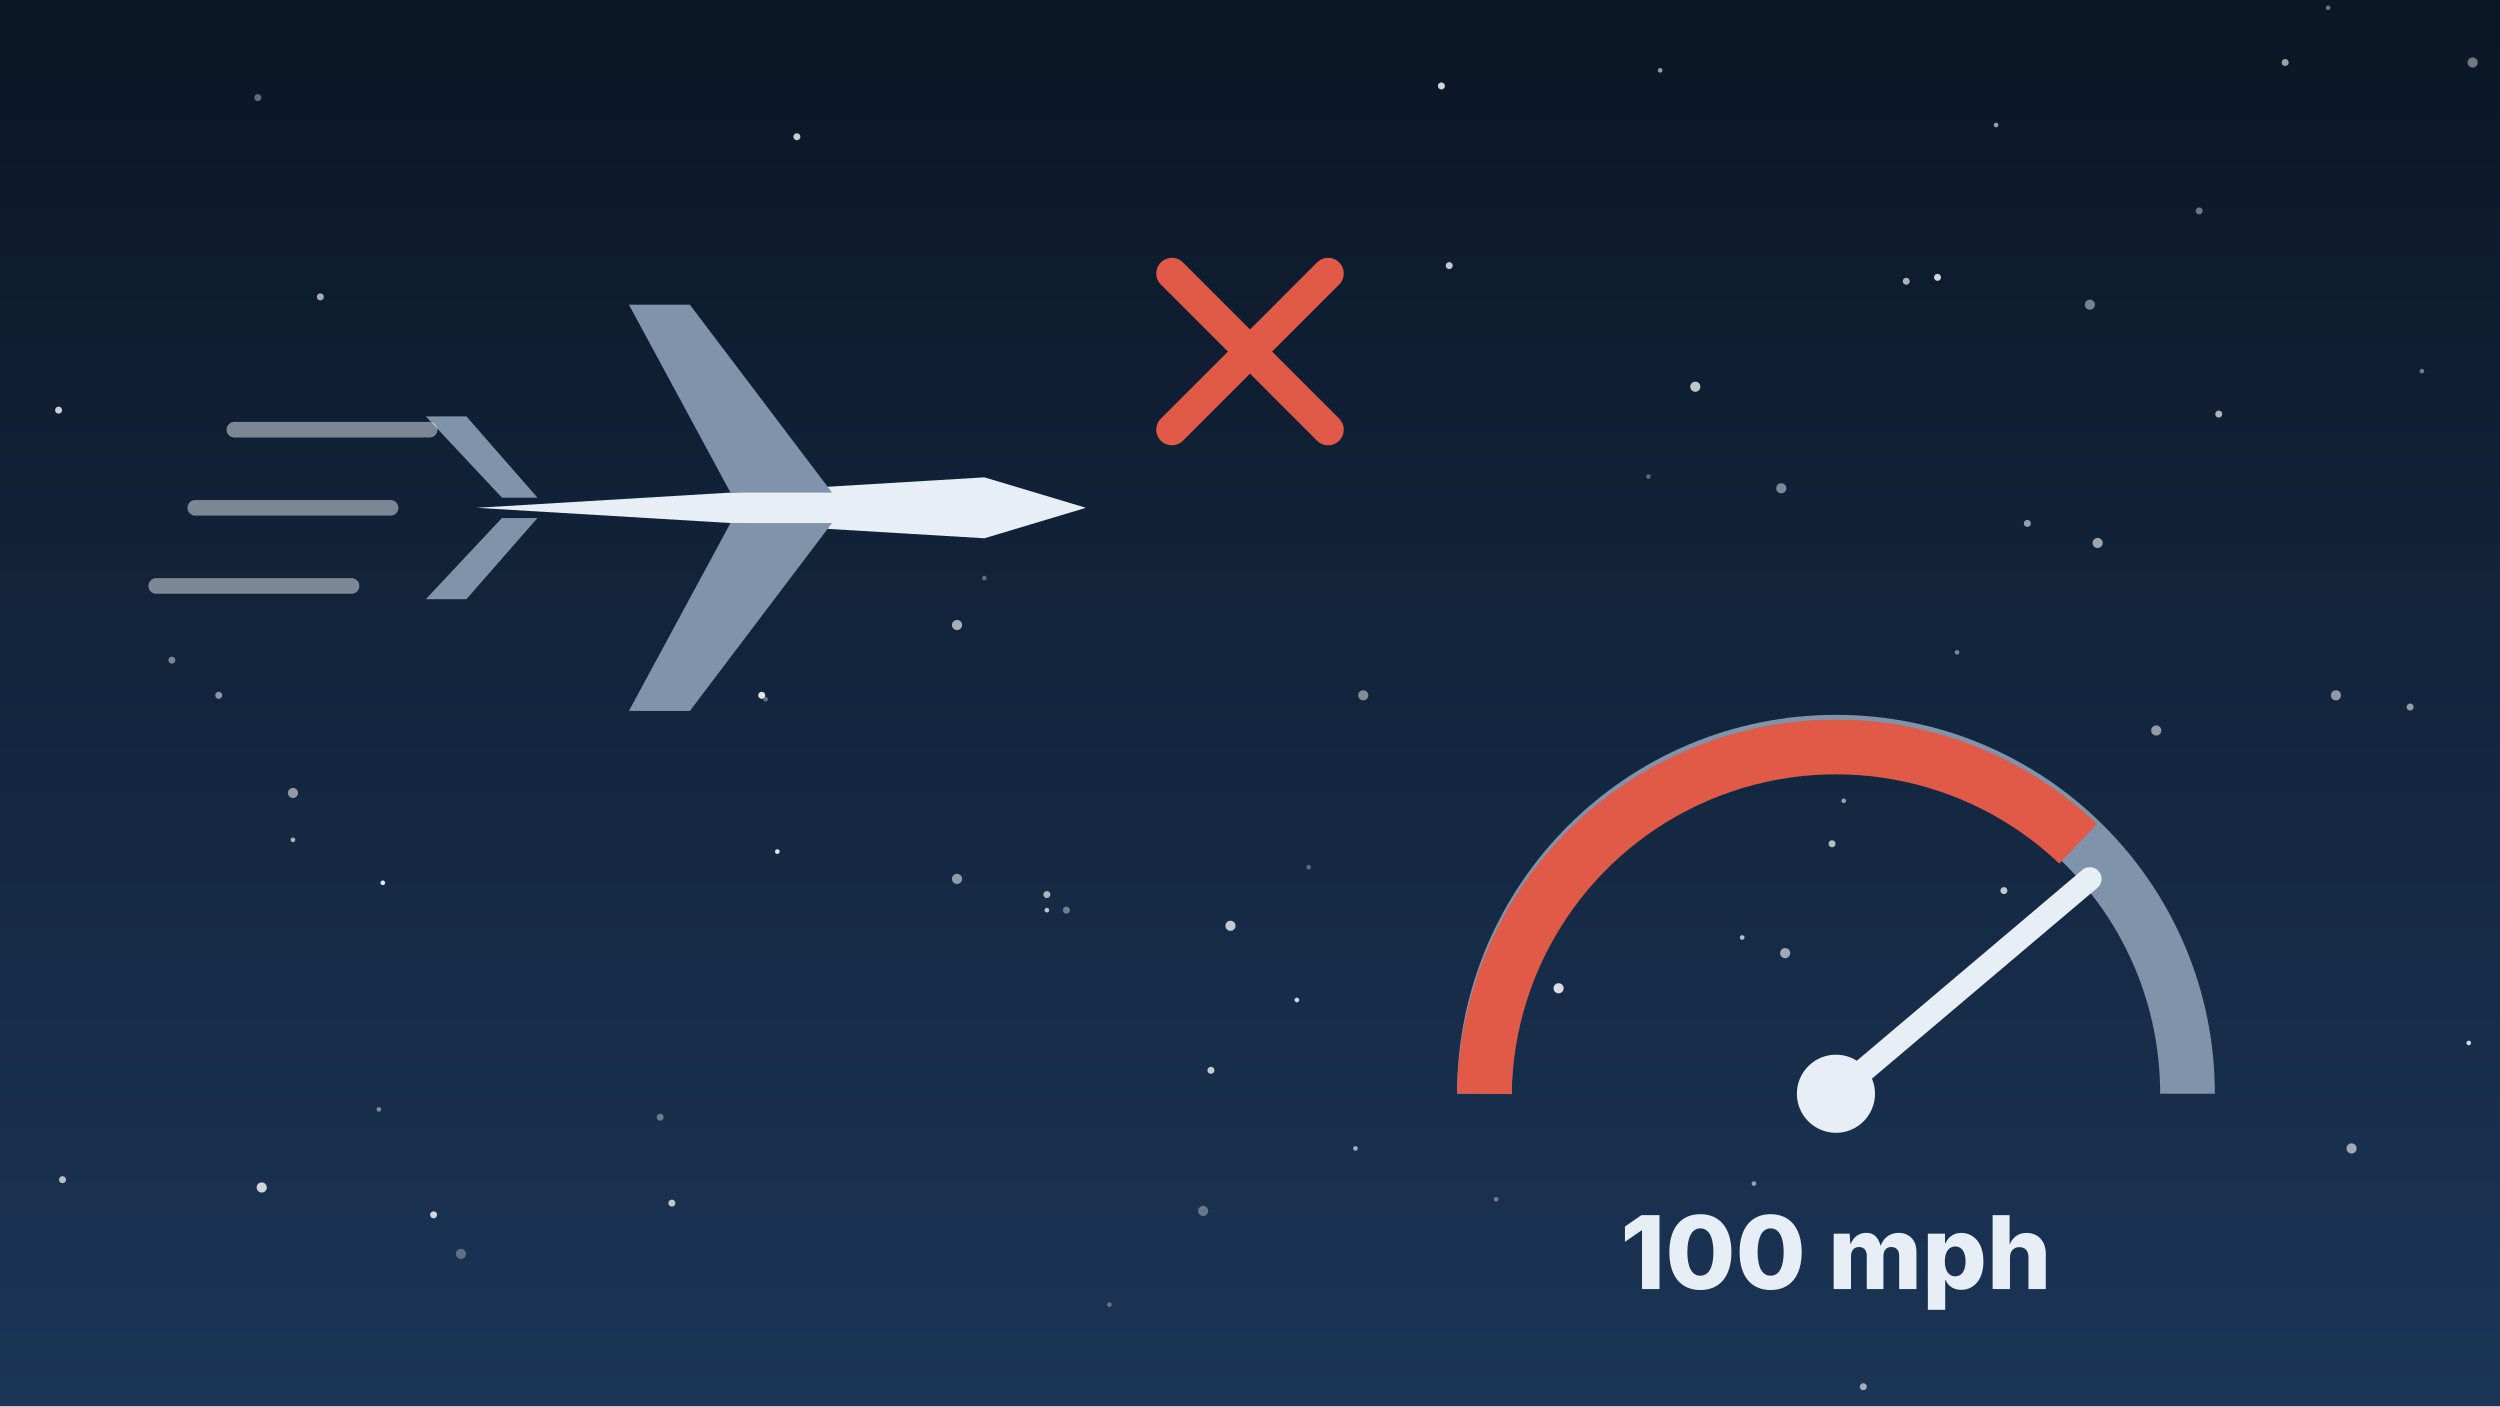
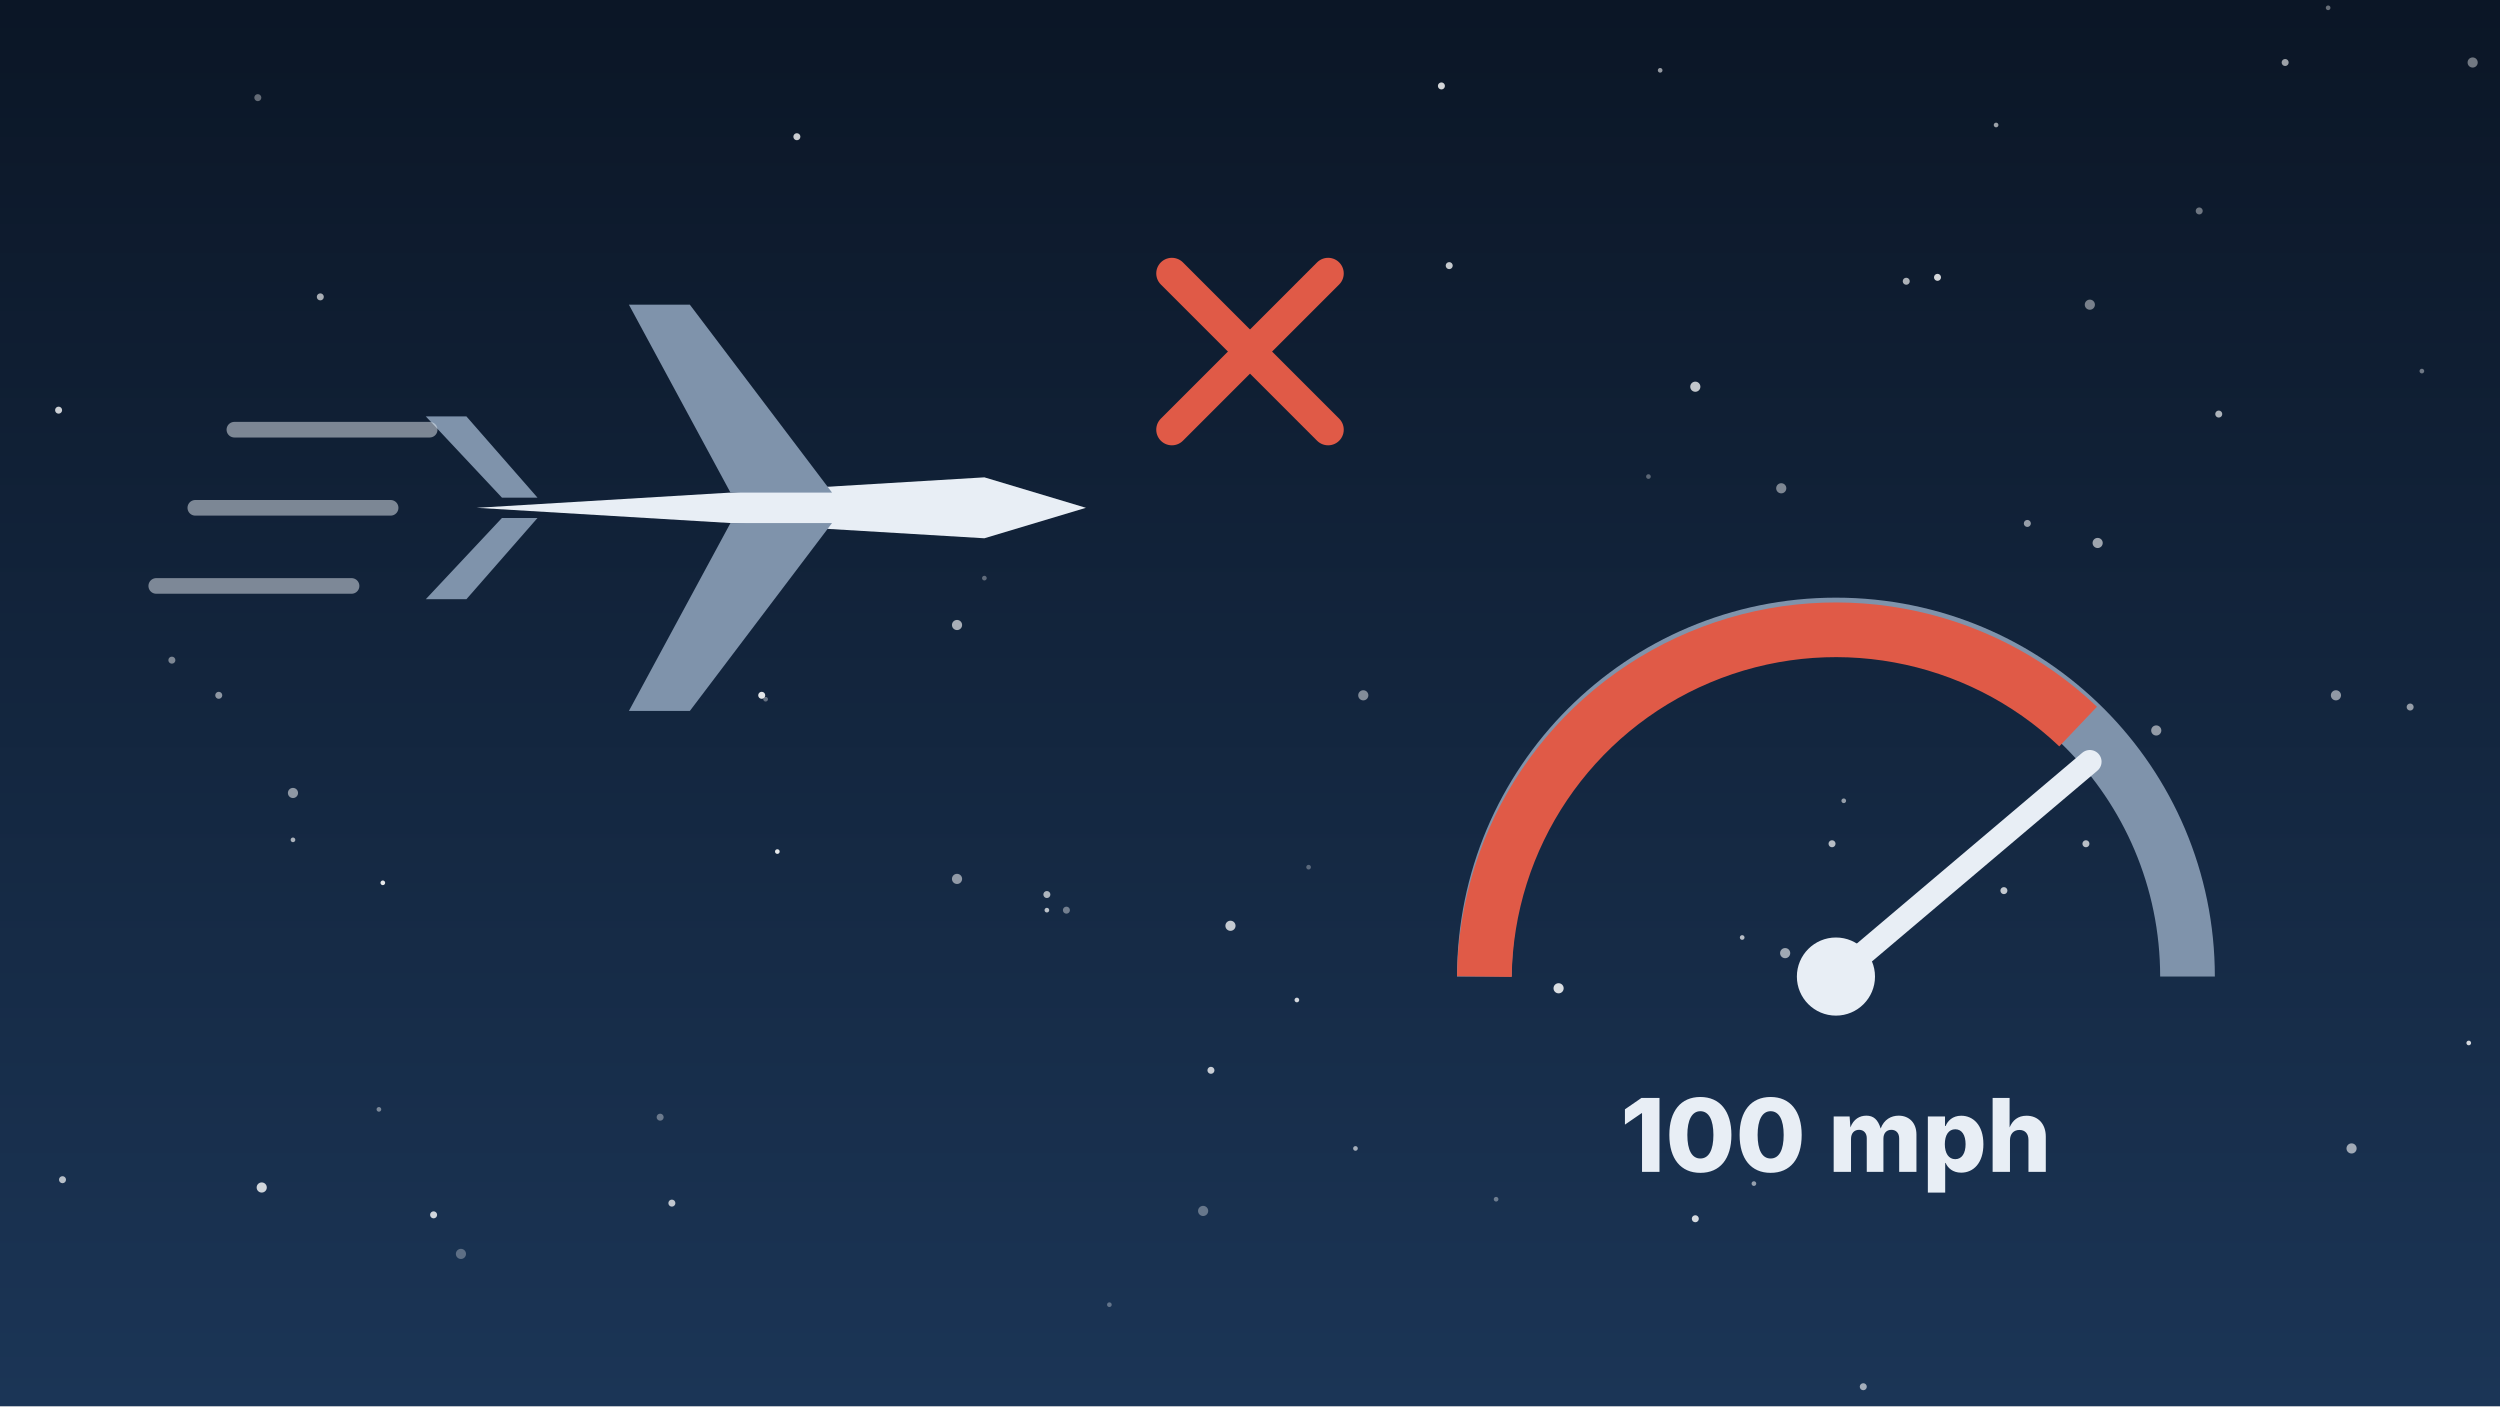
<svg xmlns="http://www.w3.org/2000/svg" viewBox="0 0 640 360" width="640" height="360">
  <defs>
    <linearGradient id="sky" x1="0" y1="0" x2="0" y2="1">
      <stop offset="0" stop-color="#0b1626" />
      <stop offset="1" stop-color="#1b3556" />
    </linearGradient>
    <radialGradient id="earth" cx=".5" cy=".2" r=".8">
      <stop offset="0" stop-color="#2f6fa8" />
      <stop offset="1" stop-color="#0f2f52" />
    </radialGradient>
  </defs>
  <rect width="640" height="360" fill="url(#sky)" />
  <circle cx="585" cy="16" r="0.9" fill="#fff" opacity="0.59" />
  <circle cx="15" cy="105" r="0.9" fill="#fff" opacity="0.79" />
  <circle cx="284" cy="334" r="0.6" fill="#fff" opacity="0.32" />
  <circle cx="501" cy="167" r="0.6" fill="#fff" opacity="0.45" />
  <circle cx="369" cy="22" r="0.9" fill="#fff" opacity="0.82" />
  <circle cx="617" cy="181" r="0.9" fill="#fff" opacity="0.55" />
  <circle cx="268" cy="233" r="0.6" fill="#fff" opacity="0.71" />
  <circle cx="371" cy="68" r="0.9" fill="#fff" opacity="0.76" />
  <circle cx="245" cy="225" r="1.3" fill="#fff" opacity="0.53" />
  <circle cx="596" cy="2" r="0.6" fill="#fff" opacity="0.38" />
  <circle cx="310" cy="274" r="0.9" fill="#fff" opacity="0.76" />
  <circle cx="245" cy="160" r="1.3" fill="#fff" opacity="0.63" />
  <circle cx="446" cy="240" r="0.6" fill="#fff" opacity="0.69" />
  <circle cx="332" cy="256" r="0.6" fill="#fff" opacity="0.81" />
  <circle cx="422" cy="122" r="0.6" fill="#fff" opacity="0.32" />
  <circle cx="308" cy="310" r="1.3" fill="#fff" opacity="0.34" />
  <circle cx="82" cy="76" r="0.9" fill="#fff" opacity="0.64" />
  <circle cx="383" cy="307" r="0.6" fill="#fff" opacity="0.37" />
  <circle cx="98" cy="226" r="0.6" fill="#fff" opacity="0.89" />
  <circle cx="195" cy="178" r="0.9" fill="#fff" opacity="0.88" />
  <circle cx="456" cy="125" r="1.3" fill="#fff" opacity="0.46" />
  <circle cx="632" cy="267" r="0.6" fill="#fff" opacity="0.82" />
  <circle cx="273" cy="233" r="0.9" fill="#fff" opacity="0.40" />
  <circle cx="178" cy="90" r="0.9" fill="#fff" opacity="0.76" />
  <circle cx="335" cy="222" r="0.6" fill="#fff" opacity="0.30" />
  <circle cx="44" cy="169" r="0.9" fill="#fff" opacity="0.45" />
  <circle cx="268" cy="229" r="0.9" fill="#fff" opacity="0.65" />
  <circle cx="399" cy="253" r="1.3" fill="#fff" opacity="0.84" />
  <circle cx="537" cy="139" r="1.3" fill="#fff" opacity="0.59" />
  <circle cx="511" cy="32" r="0.6" fill="#fff" opacity="0.59" />
  <circle cx="472" cy="205" r="0.6" fill="#fff" opacity="0.55" />
  <circle cx="598" cy="178" r="1.3" fill="#fff" opacity="0.53" />
  <circle cx="169" cy="286" r="0.9" fill="#fff" opacity="0.36" />
  <circle cx="425" cy="18" r="0.6" fill="#fff" opacity="0.56" />
  <circle cx="66" cy="25" r="0.9" fill="#fff" opacity="0.36" />
  <circle cx="111" cy="311" r="0.9" fill="#fff" opacity="0.80" />
  <circle cx="496" cy="71" r="0.9" fill="#fff" opacity="0.82" />
  <circle cx="513" cy="228" r="0.9" fill="#fff" opacity="0.74" />
  <circle cx="469" cy="216" r="0.9" fill="#fff" opacity="0.69" />
  <circle cx="535" cy="78" r="1.3" fill="#fff" opacity="0.44" />
  <circle cx="633" cy="16" r="1.3" fill="#fff" opacity="0.42" />
  <circle cx="602" cy="294" r="1.3" fill="#fff" opacity="0.59" />
  <circle cx="119" cy="151" r="0.9" fill="#fff" opacity="0.81" />
  <circle cx="252" cy="148" r="0.6" fill="#fff" opacity="0.33" />
  <circle cx="563" cy="54" r="0.9" fill="#fff" opacity="0.40" />
  <circle cx="488" cy="72" r="0.9" fill="#fff" opacity="0.66" />
  <circle cx="196" cy="179" r="0.6" fill="#fff" opacity="0.35" />
  <circle cx="199" cy="218" r="0.6" fill="#fff" opacity="0.89" />
  <circle cx="315" cy="237" r="1.3" fill="#fff" opacity="0.75" />
  <circle cx="534" cy="216" r="0.9" fill="#fff" opacity="0.70" />
  <circle cx="568" cy="106" r="0.9" fill="#fff" opacity="0.66" />
  <circle cx="118" cy="321" r="1.3" fill="#fff" opacity="0.30" />
  <circle cx="434" cy="312" r="0.9" fill="#fff" opacity="0.82" />
  <circle cx="204" cy="35" r="0.9" fill="#fff" opacity="0.78" />
  <circle cx="56" cy="178" r="0.9" fill="#fff" opacity="0.52" />
  <circle cx="434" cy="99" r="1.3" fill="#fff" opacity="0.75" />
  <circle cx="477" cy="355" r="0.9" fill="#fff" opacity="0.60" />
  <circle cx="519" cy="134" r="0.9" fill="#fff" opacity="0.56" />
  <circle cx="349" cy="178" r="1.3" fill="#fff" opacity="0.47" />
  <circle cx="457" cy="244" r="1.3" fill="#fff" opacity="0.59" />
  <circle cx="552" cy="187" r="1.3" fill="#fff" opacity="0.54" />
  <circle cx="172" cy="308" r="0.9" fill="#fff" opacity="0.73" />
  <circle cx="67" cy="304" r="1.3" fill="#fff" opacity="0.80" />
  <circle cx="16" cy="302" r="0.9" fill="#fff" opacity="0.69" />
  <circle cx="75" cy="203" r="1.3" fill="#fff" opacity="0.52" />
  <circle cx="620" cy="95" r="0.6" fill="#fff" opacity="0.40" />
  <circle cx="97" cy="284" r="0.6" fill="#fff" opacity="0.43" />
  <circle cx="75" cy="215" r="0.6" fill="#fff" opacity="0.64" />
  <circle cx="449" cy="303" r="0.6" fill="#fff" opacity="0.54" />
  <circle cx="347" cy="294" r="0.6" fill="#fff" opacity="0.61" />
  <g font-family="system-ui, -apple-system, Segoe UI, sans-serif">
    <g transform="translate(200 130) scale(1.3)">
      <path d="M-60 0 L40 -6 L60 0 L40 6 Z" fill="#e8eef5" />
      <path d="M-10 -3 L-30 -40 L-18 -40 L10 -3 Z M-10 3 L-30 40 L-18 40 L10 3 Z" fill="#7f93ab" />
      <path d="M-55 -2 L-70 -18 L-62 -18 L-48 -2 Z M-55 2 L-70 18 L-62 18 L-48 2 Z" fill="#7f93ab" />
    </g>
    <line x1="60" y1="110" x2="110" y2="110" stroke="#e8eef5" stroke-opacity=".5" stroke-width="4" stroke-linecap="round" />
    <line x1="50" y1="130" x2="100" y2="130" stroke="#e8eef5" stroke-opacity=".5" stroke-width="4" stroke-linecap="round" />
    <line x1="40" y1="150" x2="90" y2="150" stroke="#e8eef5" stroke-opacity=".5" stroke-width="4" stroke-linecap="round" />
-     <path d="M380 280 A90 90 0 0 1 560 280" fill="none" stroke="#7f93ab" stroke-width="14" />
-     <path d="M380 280 A90 90 0 0 1 532 216" fill="none" stroke="#e05a47" stroke-width="14" />
-     <line x1="470" y1="280" x2="535" y2="225" stroke="#e8eef5" stroke-width="6" stroke-linecap="round" />
-     <circle cx="470" cy="280" r="10" fill="#e8eef5" />
-     <text x="470" y="330" text-anchor="middle" font-size="26" font-weight="800" fill="#e8eef5">100 mph</text>
+     <path d="M380 250 A90 90 0 0 1 560 250" fill="none" stroke="#7f93ab" stroke-width="14" />
+     <path d="M380 250 A90 90 0 0 1 532 186" fill="none" stroke="#e05a47" stroke-width="14" />
+     <line x1="470" y1="250" x2="535" y2="195" stroke="#e8eef5" stroke-width="6" stroke-linecap="round" />
+     <circle cx="470" cy="250" r="10" fill="#e8eef5" />
+     <text x="470" y="300" text-anchor="middle" font-size="26" font-weight="800" fill="#e8eef5">100 mph</text>
    <g stroke="#e05a47" stroke-width="8" stroke-linecap="round">
      <line x1="300" y1="70" x2="340" y2="110" />
      <line x1="340" y1="70" x2="300" y2="110" />
    </g>
  </g>
</svg>
